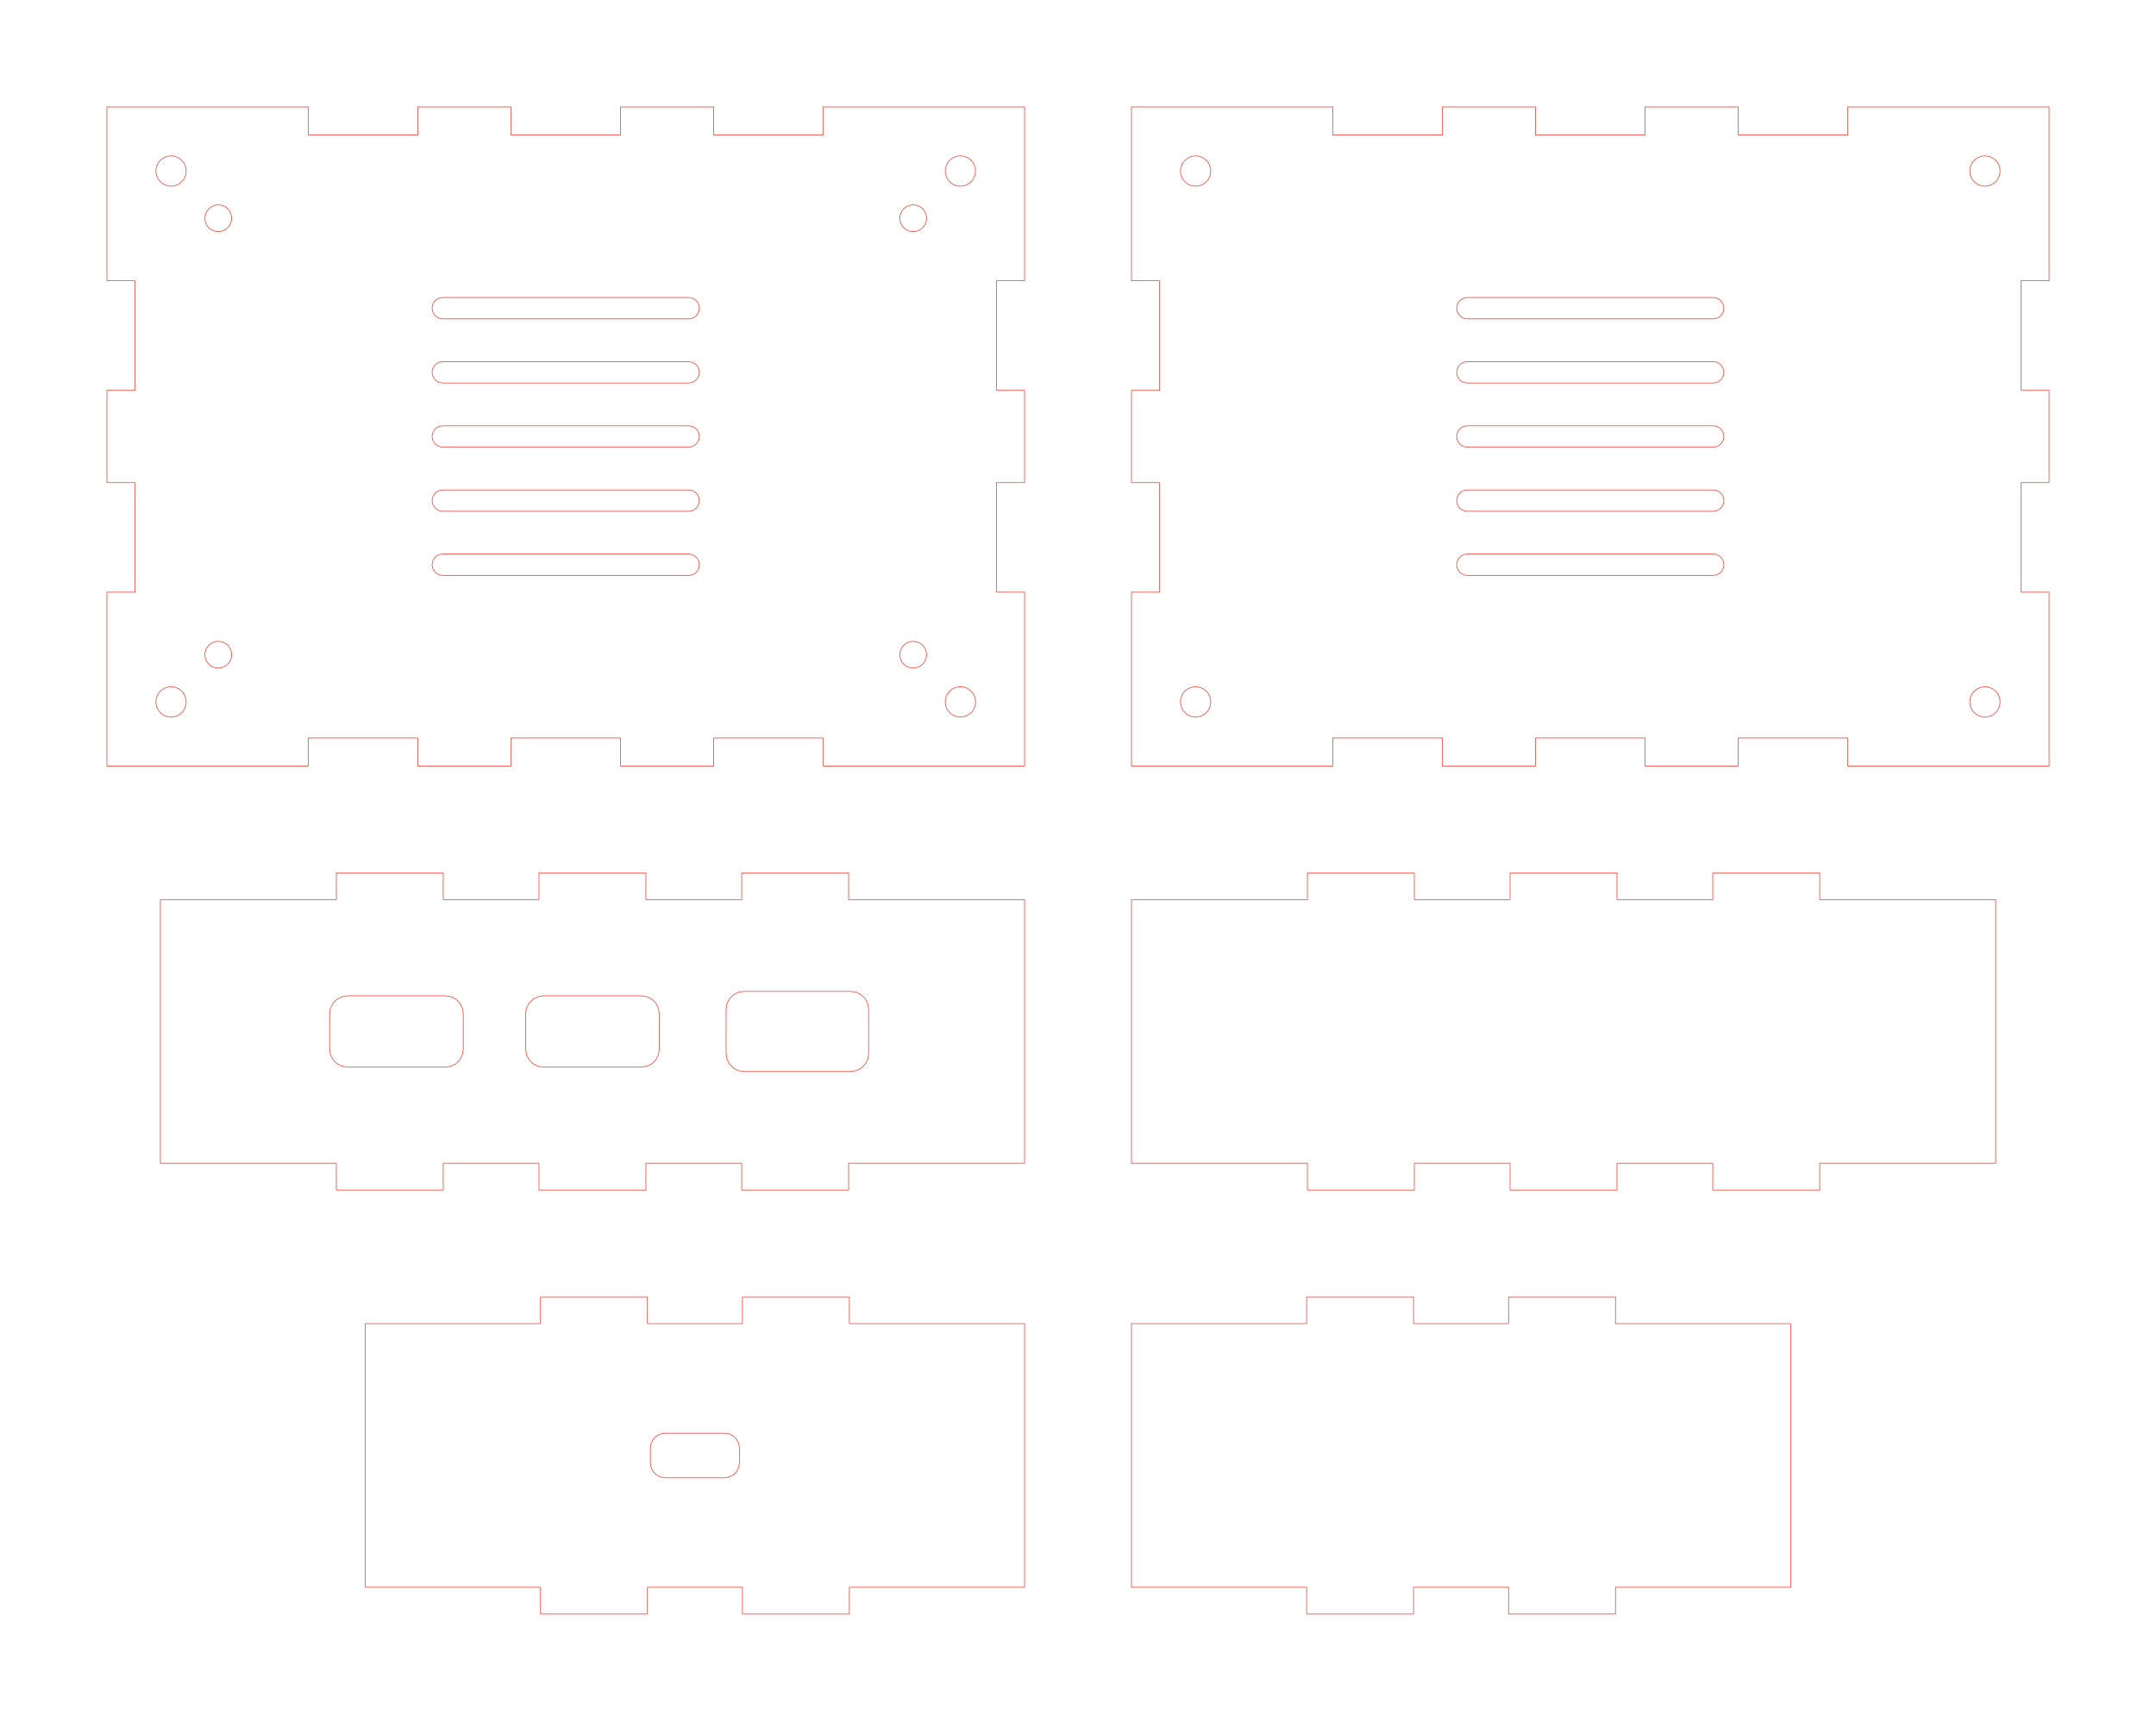
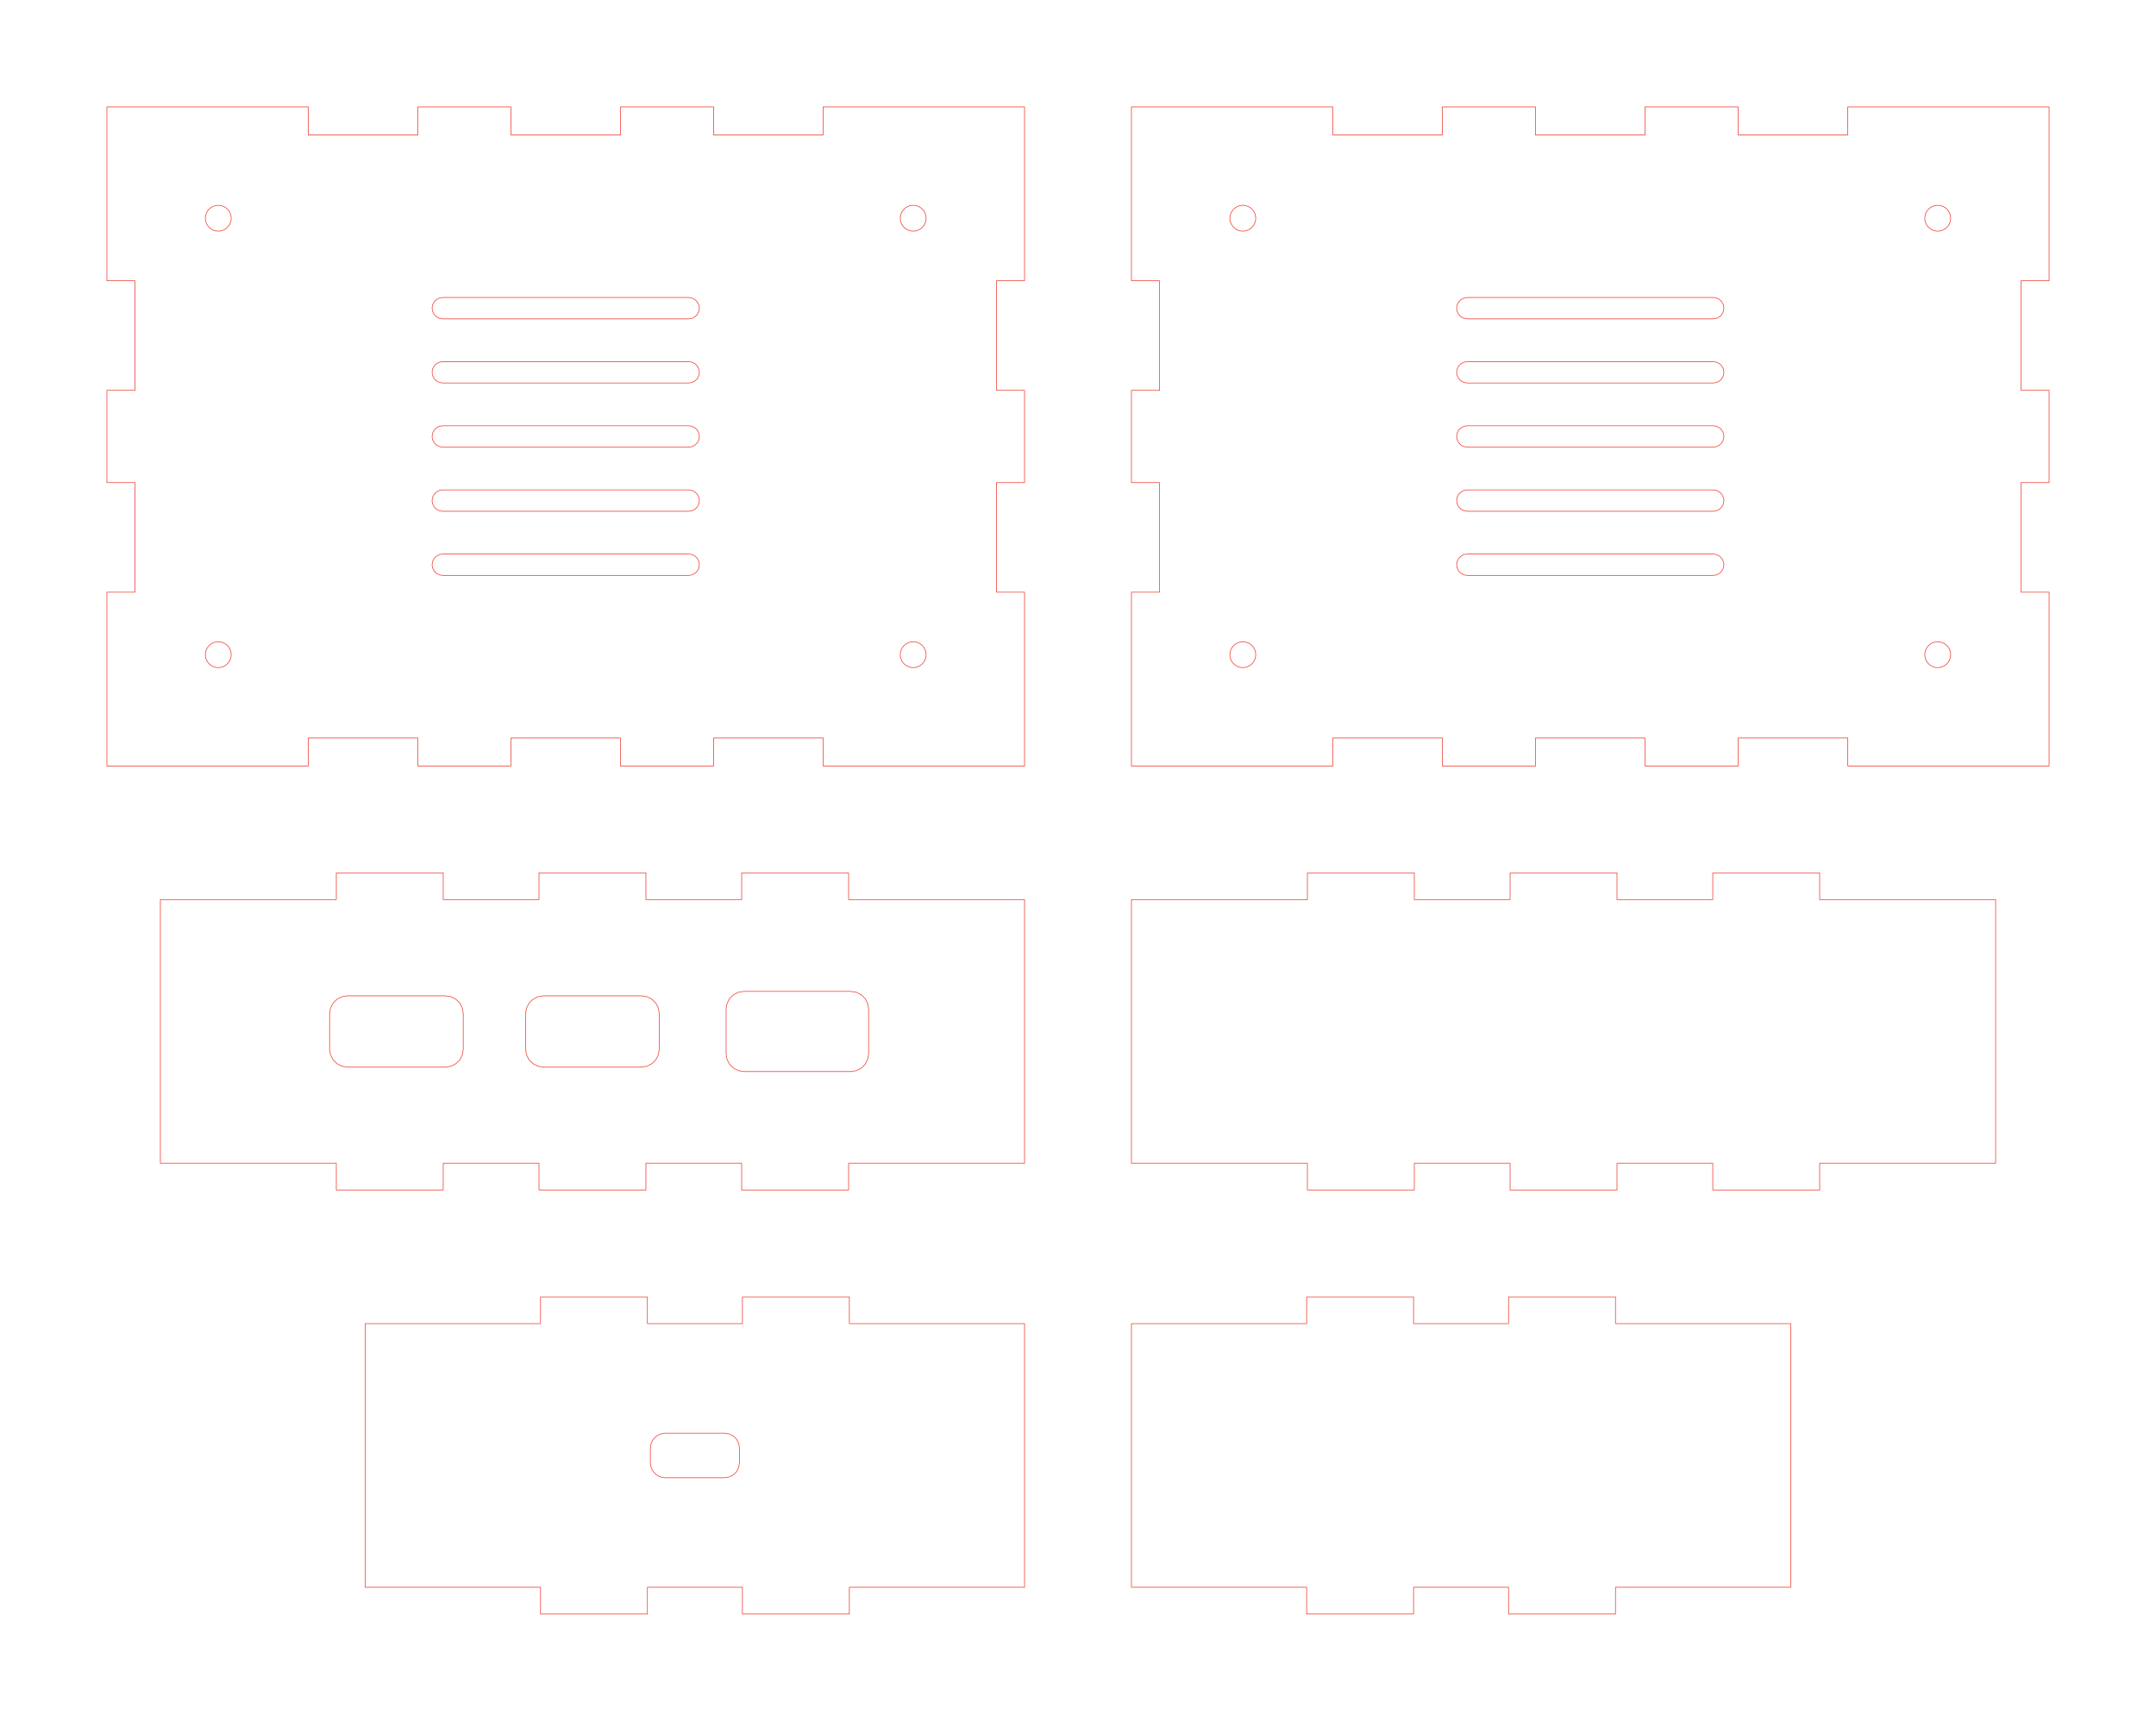
<svg xmlns="http://www.w3.org/2000/svg" width="242mm" height="193.2mm" viewBox="0 0 242 193.2">
  <g fill="none" fill-rule="evenodd" stroke="#ef4b3f" stroke-width="0.08" stroke-linejoin="round" stroke-linecap="round">
    <g id="bottom" data-panel="bottom" data-label="底板">
-       <path d="M 12 12 L 34.6 12 L 34.6 15.15 L 46.9 15.15 L 46.9 12 L 57.35 12 L 57.35 15.15 L 69.65 15.15 L 69.65 12 L 80.1 12 L 80.1 15.15 L 92.4 15.15 L 92.4 12 L 115 12 L 115 31.517 L 111.85 31.517 L 111.85 43.817 L 115 43.817 L 115 54.183 L 111.85 54.183 L 111.85 66.483 L 115 66.483 L 115 86 L 92.4 86 L 92.4 82.85 L 80.1 82.85 L 80.1 86 L 69.65 86 L 69.65 82.85 L 57.35 82.85 L 57.35 86 L 46.9 86 L 46.9 82.85 L 34.6 82.85 L 34.6 86 L 12 86 L 12 66.483 L 15.15 66.483 L 15.15 54.183 L 12 54.183 L 12 43.817 L 15.15 43.817 L 15.15 31.517 L 12 31.517 Z M 20.9 19.2 L 20.879 19.466 L 20.817 19.725 L 20.715 19.972 L 20.575 20.199 L 20.402 20.402 L 20.199 20.575 L 19.972 20.715 L 19.725 20.817 L 19.466 20.879 L 19.2 20.9 L 18.934 20.879 L 18.675 20.817 L 18.428 20.715 L 18.201 20.575 L 17.998 20.402 L 17.825 20.199 L 17.685 19.972 L 17.583 19.725 L 17.521 19.466 L 17.5 19.2 L 17.521 18.934 L 17.583 18.675 L 17.685 18.428 L 17.825 18.201 L 17.998 17.998 L 18.201 17.825 L 18.428 17.685 L 18.675 17.583 L 18.934 17.521 L 19.2 17.5 L 19.466 17.521 L 19.725 17.583 L 19.972 17.685 L 20.199 17.825 L 20.402 17.998 L 20.575 18.201 L 20.715 18.428 L 20.817 18.675 L 20.879 18.934 Z M 109.5 19.2 L 109.479 19.466 L 109.417 19.725 L 109.315 19.972 L 109.175 20.199 L 109.002 20.402 L 108.799 20.575 L 108.572 20.715 L 108.325 20.817 L 108.066 20.879 L 107.8 20.9 L 107.534 20.879 L 107.275 20.817 L 107.028 20.715 L 106.801 20.575 L 106.598 20.402 L 106.425 20.199 L 106.285 19.972 L 106.183 19.725 L 106.121 19.466 L 106.1 19.2 L 106.121 18.934 L 106.183 18.675 L 106.285 18.428 L 106.425 18.201 L 106.598 17.998 L 106.801 17.825 L 107.028 17.685 L 107.275 17.583 L 107.534 17.521 L 107.8 17.5 L 108.066 17.521 L 108.325 17.583 L 108.572 17.685 L 108.799 17.825 L 109.002 17.998 L 109.175 18.201 L 109.315 18.428 L 109.417 18.675 L 109.479 18.934 Z M 109.5 78.8 L 109.479 79.066 L 109.417 79.325 L 109.315 79.572 L 109.175 79.799 L 109.002 80.002 L 108.799 80.175 L 108.572 80.315 L 108.325 80.417 L 108.066 80.479 L 107.8 80.5 L 107.534 80.479 L 107.275 80.417 L 107.028 80.315 L 106.801 80.175 L 106.598 80.002 L 106.425 79.799 L 106.285 79.572 L 106.183 79.325 L 106.121 79.066 L 106.1 78.8 L 106.121 78.534 L 106.183 78.275 L 106.285 78.028 L 106.425 77.801 L 106.598 77.598 L 106.801 77.425 L 107.028 77.285 L 107.275 77.183 L 107.534 77.121 L 107.8 77.1 L 108.066 77.121 L 108.325 77.183 L 108.572 77.285 L 108.799 77.425 L 109.002 77.598 L 109.175 77.801 L 109.315 78.028 L 109.417 78.275 L 109.479 78.534 Z M 20.9 78.8 L 20.879 79.066 L 20.817 79.325 L 20.715 79.572 L 20.575 79.799 L 20.402 80.002 L 20.199 80.175 L 19.972 80.315 L 19.725 80.417 L 19.466 80.479 L 19.2 80.5 L 18.934 80.479 L 18.675 80.417 L 18.428 80.315 L 18.201 80.175 L 17.998 80.002 L 17.825 79.799 L 17.685 79.572 L 17.583 79.325 L 17.521 79.066 L 17.5 78.8 L 17.521 78.534 L 17.583 78.275 L 17.685 78.028 L 17.825 77.801 L 17.998 77.598 L 18.201 77.425 L 18.428 77.285 L 18.675 77.183 L 18.934 77.121 L 19.2 77.1 L 19.466 77.121 L 19.725 77.183 L 19.972 77.285 L 20.199 77.425 L 20.402 77.598 L 20.575 77.801 L 20.715 78.028 L 20.817 78.275 L 20.879 78.534 Z M 26 24.5 L 25.982 24.735 L 25.927 24.963 L 25.837 25.181 L 25.713 25.382 L 25.561 25.561 L 25.382 25.713 L 25.181 25.837 L 24.963 25.927 L 24.735 25.982 L 24.5 26 L 24.265 25.982 L 24.037 25.927 L 23.819 25.837 L 23.618 25.713 L 23.439 25.561 L 23.287 25.382 L 23.163 25.181 L 23.073 24.963 L 23.018 24.735 L 23 24.5 L 23.018 24.265 L 23.073 24.037 L 23.163 23.819 L 23.287 23.618 L 23.439 23.439 L 23.618 23.287 L 23.819 23.163 L 24.037 23.073 L 24.265 23.018 L 24.5 23 L 24.735 23.018 L 24.963 23.073 L 25.181 23.163 L 25.382 23.287 L 25.561 23.439 L 25.713 23.618 L 25.837 23.819 L 25.927 24.037 L 25.982 24.265 Z M 104 24.5 L 103.981 24.735 L 103.927 24.963 L 103.837 25.181 L 103.713 25.382 L 103.561 25.561 L 103.382 25.713 L 103.181 25.837 L 102.963 25.927 L 102.735 25.982 L 102.5 26 L 102.265 25.982 L 102.037 25.927 L 101.819 25.837 L 101.618 25.713 L 101.439 25.561 L 101.287 25.382 L 101.163 25.181 L 101.073 24.963 L 101.019 24.735 L 101 24.5 L 101.019 24.265 L 101.073 24.037 L 101.163 23.819 L 101.287 23.618 L 101.439 23.439 L 101.618 23.287 L 101.819 23.163 L 102.037 23.073 L 102.265 23.018 L 102.5 23 L 102.735 23.018 L 102.963 23.073 L 103.181 23.163 L 103.382 23.287 L 103.561 23.439 L 103.713 23.618 L 103.837 23.819 L 103.927 24.037 L 103.981 24.265 Z M 104 73.5 L 103.981 73.735 L 103.927 73.963 L 103.837 74.181 L 103.713 74.382 L 103.561 74.561 L 103.382 74.713 L 103.181 74.837 L 102.963 74.927 L 102.735 74.981 L 102.5 75 L 102.265 74.981 L 102.037 74.927 L 101.819 74.837 L 101.618 74.713 L 101.439 74.561 L 101.287 74.382 L 101.163 74.181 L 101.073 73.963 L 101.019 73.735 L 101 73.5 L 101.019 73.265 L 101.073 73.037 L 101.163 72.819 L 101.287 72.618 L 101.439 72.439 L 101.618 72.287 L 101.819 72.163 L 102.037 72.073 L 102.265 72.019 L 102.5 72 L 102.735 72.019 L 102.963 72.073 L 103.181 72.163 L 103.382 72.287 L 103.561 72.439 L 103.713 72.618 L 103.837 72.819 L 103.927 73.037 L 103.981 73.265 Z M 26 73.5 L 25.982 73.735 L 25.927 73.963 L 25.837 74.181 L 25.713 74.382 L 25.561 74.561 L 25.382 74.713 L 25.181 74.837 L 24.963 74.927 L 24.735 74.981 L 24.5 75 L 24.265 74.981 L 24.037 74.927 L 23.819 74.837 L 23.618 74.713 L 23.439 74.561 L 23.287 74.382 L 23.163 74.181 L 23.073 73.963 L 23.018 73.735 L 23 73.5 L 23.018 73.265 L 23.073 73.037 L 23.163 72.819 L 23.287 72.618 L 23.439 72.439 L 23.618 72.287 L 23.819 72.163 L 24.037 72.073 L 24.265 72.019 L 24.5 72 L 24.735 72.019 L 24.963 72.073 L 25.181 72.163 L 25.382 72.287 L 25.561 72.439 L 25.713 72.618 L 25.837 72.819 L 25.927 73.037 L 25.982 73.265 Z M 49.7 33.4 L 77.3 33.4 L 77.671 33.459 L 78.005 33.629 L 78.271 33.895 L 78.441 34.229 L 78.5 34.6 L 78.441 34.971 L 78.271 35.305 L 78.005 35.571 L 77.671 35.741 L 77.3 35.8 L 49.7 35.8 L 49.329 35.741 L 48.995 35.571 L 48.729 35.305 L 48.559 34.971 L 48.5 34.6 L 48.559 34.229 L 48.729 33.895 L 48.995 33.629 L 49.329 33.459 Z M 49.7 40.6 L 77.3 40.6 L 77.671 40.659 L 78.005 40.829 L 78.271 41.095 L 78.441 41.429 L 78.5 41.8 L 78.441 42.171 L 78.271 42.505 L 78.005 42.771 L 77.671 42.941 L 77.3 43 L 49.7 43 L 49.329 42.941 L 48.995 42.771 L 48.729 42.505 L 48.559 42.171 L 48.5 41.8 L 48.559 41.429 L 48.729 41.095 L 48.995 40.829 L 49.329 40.659 Z M 49.7 47.8 L 77.3 47.8 L 77.671 47.859 L 78.005 48.029 L 78.271 48.295 L 78.441 48.629 L 78.5 49 L 78.441 49.371 L 78.271 49.705 L 78.005 49.971 L 77.671 50.141 L 77.3 50.2 L 49.7 50.2 L 49.329 50.141 L 48.995 49.971 L 48.729 49.705 L 48.559 49.371 L 48.5 49 L 48.559 48.629 L 48.729 48.295 L 48.995 48.029 L 49.329 47.859 Z M 49.7 55 L 77.3 55 L 77.671 55.059 L 78.005 55.229 L 78.271 55.495 L 78.441 55.829 L 78.5 56.2 L 78.441 56.571 L 78.271 56.905 L 78.005 57.171 L 77.671 57.341 L 77.3 57.4 L 49.7 57.4 L 49.329 57.341 L 48.995 57.171 L 48.729 56.905 L 48.559 56.571 L 48.5 56.2 L 48.559 55.829 L 48.729 55.495 L 48.995 55.229 L 49.329 55.059 Z M 49.7 62.2 L 77.3 62.2 L 77.671 62.259 L 78.005 62.429 L 78.271 62.695 L 78.441 63.029 L 78.5 63.4 L 78.441 63.771 L 78.271 64.105 L 78.005 64.371 L 77.671 64.541 L 77.3 64.6 L 49.7 64.6 L 49.329 64.541 L 48.995 64.371 L 48.729 64.105 L 48.559 63.771 L 48.5 63.4 L 48.559 63.029 L 48.729 62.695 L 48.995 62.429 L 49.329 62.259 Z" />
+       <path d="M 12 12 L 34.6 12 L 34.6 15.15 L 46.9 15.15 L 46.9 12 L 57.35 12 L 57.35 15.15 L 69.65 15.15 L 69.65 12 L 80.1 12 L 80.1 15.15 L 92.4 15.15 L 92.4 12 L 115 12 L 115 31.517 L 111.85 31.517 L 111.85 43.817 L 115 43.817 L 115 54.183 L 111.85 54.183 L 111.85 66.483 L 115 66.483 L 115 86 L 92.4 86 L 92.4 82.85 L 80.1 82.85 L 80.1 86 L 69.65 86 L 69.65 82.85 L 57.35 82.85 L 57.35 86 L 46.9 86 L 46.9 82.85 L 34.6 82.85 L 34.6 86 L 12 86 L 12 66.483 L 15.15 66.483 L 15.15 54.183 L 12 54.183 L 12 43.817 L 15.15 43.817 L 15.15 31.517 L 12 31.517 Z M 25.95 24.5 L 25.932 24.727 L 25.879 24.948 L 25.792 25.158 L 25.673 25.352 L 25.525 25.525 L 25.352 25.673 L 25.158 25.792 L 24.948 25.879 L 24.727 25.932 L 24.5 25.95 L 24.273 25.932 L 24.052 25.879 L 23.842 25.792 L 23.648 25.673 L 23.475 25.525 L 23.327 25.352 L 23.208 25.158 L 23.121 24.948 L 23.068 24.727 L 23.05 24.5 L 23.068 24.273 L 23.121 24.052 L 23.208 23.842 L 23.327 23.648 L 23.475 23.475 L 23.648 23.327 L 23.842 23.208 L 24.052 23.121 L 24.273 23.068 L 24.5 23.05 L 24.727 23.068 L 24.948 23.121 L 25.158 23.208 L 25.352 23.327 L 25.525 23.475 L 25.673 23.648 L 25.792 23.842 L 25.879 24.052 L 25.932 24.273 Z M 103.95 24.5 L 103.932 24.727 L 103.879 24.948 L 103.792 25.158 L 103.673 25.352 L 103.525 25.525 L 103.352 25.673 L 103.158 25.792 L 102.948 25.879 L 102.727 25.932 L 102.5 25.95 L 102.273 25.932 L 102.052 25.879 L 101.842 25.792 L 101.648 25.673 L 101.475 25.525 L 101.327 25.352 L 101.208 25.158 L 101.121 24.948 L 101.068 24.727 L 101.05 24.5 L 101.068 24.273 L 101.121 24.052 L 101.208 23.842 L 101.327 23.648 L 101.475 23.475 L 101.648 23.327 L 101.842 23.208 L 102.052 23.121 L 102.273 23.068 L 102.5 23.05 L 102.727 23.068 L 102.948 23.121 L 103.158 23.208 L 103.352 23.327 L 103.525 23.475 L 103.673 23.648 L 103.792 23.842 L 103.879 24.052 L 103.932 24.273 Z M 103.95 73.5 L 103.932 73.727 L 103.879 73.948 L 103.792 74.158 L 103.673 74.352 L 103.525 74.525 L 103.352 74.673 L 103.158 74.792 L 102.948 74.879 L 102.727 74.932 L 102.5 74.95 L 102.273 74.932 L 102.052 74.879 L 101.842 74.792 L 101.648 74.673 L 101.475 74.525 L 101.327 74.352 L 101.208 74.158 L 101.121 73.948 L 101.068 73.727 L 101.05 73.5 L 101.068 73.273 L 101.121 73.052 L 101.208 72.842 L 101.327 72.648 L 101.475 72.475 L 101.648 72.327 L 101.842 72.208 L 102.052 72.121 L 102.273 72.068 L 102.5 72.05 L 102.727 72.068 L 102.948 72.121 L 103.158 72.208 L 103.352 72.327 L 103.525 72.475 L 103.673 72.648 L 103.792 72.842 L 103.879 73.052 L 103.932 73.273 Z M 25.95 73.5 L 25.932 73.727 L 25.879 73.948 L 25.792 74.158 L 25.673 74.352 L 25.525 74.525 L 25.352 74.673 L 25.158 74.792 L 24.948 74.879 L 24.727 74.932 L 24.5 74.95 L 24.273 74.932 L 24.052 74.879 L 23.842 74.792 L 23.648 74.673 L 23.475 74.525 L 23.327 74.352 L 23.208 74.158 L 23.121 73.948 L 23.068 73.727 L 23.05 73.5 L 23.068 73.273 L 23.121 73.052 L 23.208 72.842 L 23.327 72.648 L 23.475 72.475 L 23.648 72.327 L 23.842 72.208 L 24.052 72.121 L 24.273 72.068 L 24.5 72.05 L 24.727 72.068 L 24.948 72.121 L 25.158 72.208 L 25.352 72.327 L 25.525 72.475 L 25.673 72.648 L 25.792 72.842 L 25.879 73.052 L 25.932 73.273 Z M 49.7 33.4 L 77.3 33.4 L 77.671 33.459 L 78.005 33.629 L 78.271 33.895 L 78.441 34.229 L 78.5 34.6 L 78.441 34.971 L 78.271 35.305 L 78.005 35.571 L 77.671 35.741 L 77.3 35.8 L 49.7 35.8 L 49.329 35.741 L 48.995 35.571 L 48.729 35.305 L 48.559 34.971 L 48.5 34.6 L 48.559 34.229 L 48.729 33.895 L 48.995 33.629 L 49.329 33.459 Z M 49.7 40.6 L 77.3 40.6 L 77.671 40.659 L 78.005 40.829 L 78.271 41.095 L 78.441 41.429 L 78.5 41.8 L 78.441 42.171 L 78.271 42.505 L 78.005 42.771 L 77.671 42.941 L 77.3 43 L 49.7 43 L 49.329 42.941 L 48.995 42.771 L 48.729 42.505 L 48.559 42.171 L 48.5 41.8 L 48.559 41.429 L 48.729 41.095 L 48.995 40.829 L 49.329 40.659 Z M 49.7 47.8 L 77.3 47.8 L 77.671 47.859 L 78.005 48.029 L 78.271 48.295 L 78.441 48.629 L 78.5 49 L 78.441 49.371 L 78.271 49.705 L 78.005 49.971 L 77.671 50.141 L 77.3 50.2 L 49.7 50.2 L 49.329 50.141 L 48.995 49.971 L 48.729 49.705 L 48.559 49.371 L 48.5 49 L 48.559 48.629 L 48.729 48.295 L 48.995 48.029 L 49.329 47.859 Z M 49.7 55 L 77.3 55 L 77.671 55.059 L 78.005 55.229 L 78.271 55.495 L 78.441 55.829 L 78.5 56.2 L 78.441 56.571 L 78.271 56.905 L 78.005 57.171 L 77.671 57.341 L 77.3 57.4 L 49.7 57.4 L 49.329 57.341 L 48.995 57.171 L 48.729 56.905 L 48.559 56.571 L 48.5 56.2 L 48.559 55.829 L 48.729 55.495 L 48.995 55.229 L 49.329 55.059 Z M 49.7 62.2 L 77.3 62.2 L 77.671 62.259 L 78.005 62.429 L 78.271 62.695 L 78.441 63.029 L 78.5 63.4 L 78.441 63.771 L 78.271 64.105 L 78.005 64.371 L 77.671 64.541 L 77.3 64.6 L 49.7 64.6 L 49.329 64.541 L 48.995 64.371 L 48.729 64.105 L 48.559 63.771 L 48.5 63.4 L 48.559 63.029 L 48.729 62.695 L 48.995 62.429 L 49.329 62.259 Z" />
    </g>
    <g id="top" data-panel="top" data-label="顶板">
-       <path d="M 127 12 L 149.6 12 L 149.6 15.15 L 161.9 15.15 L 161.9 12 L 172.35 12 L 172.35 15.15 L 184.65 15.15 L 184.65 12 L 195.1 12 L 195.1 15.15 L 207.4 15.15 L 207.4 12 L 230 12 L 230 31.517 L 226.85 31.517 L 226.85 43.817 L 230 43.817 L 230 54.183 L 226.85 54.183 L 226.85 66.483 L 230 66.483 L 230 86 L 207.4 86 L 207.4 82.85 L 195.1 82.85 L 195.1 86 L 184.65 86 L 184.65 82.85 L 172.35 82.85 L 172.35 86 L 161.9 86 L 161.9 82.85 L 149.6 82.85 L 149.6 86 L 127 86 L 127 66.483 L 130.15 66.483 L 130.15 54.183 L 127 54.183 L 127 43.817 L 130.15 43.817 L 130.15 31.517 L 127 31.517 Z M 135.9 19.2 L 135.879 19.466 L 135.817 19.725 L 135.715 19.972 L 135.575 20.199 L 135.402 20.402 L 135.199 20.575 L 134.972 20.715 L 134.725 20.817 L 134.466 20.879 L 134.2 20.9 L 133.934 20.879 L 133.675 20.817 L 133.428 20.715 L 133.201 20.575 L 132.998 20.402 L 132.825 20.199 L 132.685 19.972 L 132.583 19.725 L 132.521 19.466 L 132.5 19.2 L 132.521 18.934 L 132.583 18.675 L 132.685 18.428 L 132.825 18.201 L 132.998 17.998 L 133.201 17.825 L 133.428 17.685 L 133.675 17.583 L 133.934 17.521 L 134.2 17.5 L 134.466 17.521 L 134.725 17.583 L 134.972 17.685 L 135.199 17.825 L 135.402 17.998 L 135.575 18.201 L 135.715 18.428 L 135.817 18.675 L 135.879 18.934 Z M 224.5 19.2 L 224.479 19.466 L 224.417 19.725 L 224.315 19.972 L 224.175 20.199 L 224.002 20.402 L 223.799 20.575 L 223.572 20.715 L 223.325 20.817 L 223.066 20.879 L 222.8 20.9 L 222.534 20.879 L 222.275 20.817 L 222.028 20.715 L 221.801 20.575 L 221.598 20.402 L 221.425 20.199 L 221.285 19.972 L 221.183 19.725 L 221.121 19.466 L 221.1 19.2 L 221.121 18.934 L 221.183 18.675 L 221.285 18.428 L 221.425 18.201 L 221.598 17.998 L 221.801 17.825 L 222.028 17.685 L 222.275 17.583 L 222.534 17.521 L 222.8 17.5 L 223.066 17.521 L 223.325 17.583 L 223.572 17.685 L 223.799 17.825 L 224.002 17.998 L 224.175 18.201 L 224.315 18.428 L 224.417 18.675 L 224.479 18.934 Z M 224.5 78.8 L 224.479 79.066 L 224.417 79.325 L 224.315 79.572 L 224.175 79.799 L 224.002 80.002 L 223.799 80.175 L 223.572 80.315 L 223.325 80.417 L 223.066 80.479 L 222.8 80.5 L 222.534 80.479 L 222.275 80.417 L 222.028 80.315 L 221.801 80.175 L 221.598 80.002 L 221.425 79.799 L 221.285 79.572 L 221.183 79.325 L 221.121 79.066 L 221.1 78.8 L 221.121 78.534 L 221.183 78.275 L 221.285 78.028 L 221.425 77.801 L 221.598 77.598 L 221.801 77.425 L 222.028 77.285 L 222.275 77.183 L 222.534 77.121 L 222.8 77.1 L 223.066 77.121 L 223.325 77.183 L 223.572 77.285 L 223.799 77.425 L 224.002 77.598 L 224.175 77.801 L 224.315 78.028 L 224.417 78.275 L 224.479 78.534 Z M 135.9 78.8 L 135.879 79.066 L 135.817 79.325 L 135.715 79.572 L 135.575 79.799 L 135.402 80.002 L 135.199 80.175 L 134.972 80.315 L 134.725 80.417 L 134.466 80.479 L 134.2 80.5 L 133.934 80.479 L 133.675 80.417 L 133.428 80.315 L 133.201 80.175 L 132.998 80.002 L 132.825 79.799 L 132.685 79.572 L 132.583 79.325 L 132.521 79.066 L 132.5 78.8 L 132.521 78.534 L 132.583 78.275 L 132.685 78.028 L 132.825 77.801 L 132.998 77.598 L 133.201 77.425 L 133.428 77.285 L 133.675 77.183 L 133.934 77.121 L 134.2 77.1 L 134.466 77.121 L 134.725 77.183 L 134.972 77.285 L 135.199 77.425 L 135.402 77.598 L 135.575 77.801 L 135.715 78.028 L 135.817 78.275 L 135.879 78.534 Z M 164.7 33.4 L 192.3 33.4 L 192.671 33.459 L 193.005 33.629 L 193.271 33.895 L 193.441 34.229 L 193.5 34.6 L 193.441 34.971 L 193.271 35.305 L 193.005 35.571 L 192.671 35.741 L 192.3 35.8 L 164.7 35.8 L 164.329 35.741 L 163.995 35.571 L 163.729 35.305 L 163.559 34.971 L 163.5 34.6 L 163.559 34.229 L 163.729 33.895 L 163.995 33.629 L 164.329 33.459 Z M 164.7 40.6 L 192.3 40.6 L 192.671 40.659 L 193.005 40.829 L 193.271 41.095 L 193.441 41.429 L 193.5 41.8 L 193.441 42.171 L 193.271 42.505 L 193.005 42.771 L 192.671 42.941 L 192.3 43 L 164.7 43 L 164.329 42.941 L 163.995 42.771 L 163.729 42.505 L 163.559 42.171 L 163.5 41.8 L 163.559 41.429 L 163.729 41.095 L 163.995 40.829 L 164.329 40.659 Z M 164.7 47.8 L 192.3 47.8 L 192.671 47.859 L 193.005 48.029 L 193.271 48.295 L 193.441 48.629 L 193.5 49 L 193.441 49.371 L 193.271 49.705 L 193.005 49.971 L 192.671 50.141 L 192.3 50.2 L 164.7 50.2 L 164.329 50.141 L 163.995 49.971 L 163.729 49.705 L 163.559 49.371 L 163.5 49 L 163.559 48.629 L 163.729 48.295 L 163.995 48.029 L 164.329 47.859 Z M 164.7 55 L 192.3 55 L 192.671 55.059 L 193.005 55.229 L 193.271 55.495 L 193.441 55.829 L 193.5 56.2 L 193.441 56.571 L 193.271 56.905 L 193.005 57.171 L 192.671 57.341 L 192.3 57.4 L 164.7 57.4 L 164.329 57.341 L 163.995 57.171 L 163.729 56.905 L 163.559 56.571 L 163.5 56.2 L 163.559 55.829 L 163.729 55.495 L 163.995 55.229 L 164.329 55.059 Z M 164.7 62.2 L 192.3 62.2 L 192.671 62.259 L 193.005 62.429 L 193.271 62.695 L 193.441 63.029 L 193.5 63.4 L 193.441 63.771 L 193.271 64.105 L 193.005 64.371 L 192.671 64.541 L 192.3 64.6 L 164.7 64.6 L 164.329 64.541 L 163.995 64.371 L 163.729 64.105 L 163.559 63.771 L 163.5 63.4 L 163.559 63.029 L 163.729 62.695 L 163.995 62.429 L 164.329 62.259 Z" />
+       <path d="M 127 12 L 149.6 12 L 149.6 15.15 L 161.9 15.15 L 161.9 12 L 172.35 12 L 172.35 15.15 L 184.65 15.15 L 184.65 12 L 195.1 12 L 195.1 15.15 L 207.4 15.15 L 207.4 12 L 230 12 L 230 31.517 L 226.85 31.517 L 226.85 43.817 L 230 43.817 L 230 54.183 L 226.85 54.183 L 226.85 66.483 L 230 66.483 L 230 86 L 207.4 86 L 207.4 82.85 L 195.1 82.85 L 195.1 86 L 184.65 86 L 184.65 82.85 L 172.35 82.85 L 172.35 86 L 161.9 86 L 161.9 82.85 L 149.6 82.85 L 149.6 86 L 127 86 L 127 66.483 L 130.15 66.483 L 130.15 54.183 L 127 54.183 L 127 43.817 L 130.15 43.817 L 130.15 31.517 L 127 31.517 Z M 140.95 24.5 L 140.932 24.727 L 140.879 24.948 L 140.792 25.158 L 140.673 25.352 L 140.525 25.525 L 140.352 25.673 L 140.158 25.792 L 139.948 25.879 L 139.727 25.932 L 139.5 25.95 L 139.273 25.932 L 139.052 25.879 L 138.842 25.792 L 138.648 25.673 L 138.475 25.525 L 138.327 25.352 L 138.208 25.158 L 138.121 24.948 L 138.068 24.727 L 138.05 24.5 L 138.068 24.273 L 138.121 24.052 L 138.208 23.842 L 138.327 23.648 L 138.475 23.475 L 138.648 23.327 L 138.842 23.208 L 139.052 23.121 L 139.273 23.068 L 139.5 23.05 L 139.727 23.068 L 139.948 23.121 L 140.158 23.208 L 140.352 23.327 L 140.525 23.475 L 140.673 23.648 L 140.792 23.842 L 140.879 24.052 L 140.932 24.273 Z M 218.95 24.5 L 218.932 24.727 L 218.879 24.948 L 218.792 25.158 L 218.673 25.352 L 218.525 25.525 L 218.352 25.673 L 218.158 25.792 L 217.948 25.879 L 217.727 25.932 L 217.5 25.95 L 217.273 25.932 L 217.052 25.879 L 216.842 25.792 L 216.648 25.673 L 216.475 25.525 L 216.327 25.352 L 216.208 25.158 L 216.121 24.948 L 216.068 24.727 L 216.05 24.5 L 216.068 24.273 L 216.121 24.052 L 216.208 23.842 L 216.327 23.648 L 216.475 23.475 L 216.648 23.327 L 216.842 23.208 L 217.052 23.121 L 217.273 23.068 L 217.5 23.05 L 217.727 23.068 L 217.948 23.121 L 218.158 23.208 L 218.352 23.327 L 218.525 23.475 L 218.673 23.648 L 218.792 23.842 L 218.879 24.052 L 218.932 24.273 Z M 218.95 73.5 L 218.932 73.727 L 218.879 73.948 L 218.792 74.158 L 218.673 74.352 L 218.525 74.525 L 218.352 74.673 L 218.158 74.792 L 217.948 74.879 L 217.727 74.932 L 217.5 74.95 L 217.273 74.932 L 217.052 74.879 L 216.842 74.792 L 216.648 74.673 L 216.475 74.525 L 216.327 74.352 L 216.208 74.158 L 216.121 73.948 L 216.068 73.727 L 216.05 73.5 L 216.068 73.273 L 216.121 73.052 L 216.208 72.842 L 216.327 72.648 L 216.475 72.475 L 216.648 72.327 L 216.842 72.208 L 217.052 72.121 L 217.273 72.068 L 217.5 72.05 L 217.727 72.068 L 217.948 72.121 L 218.158 72.208 L 218.352 72.327 L 218.525 72.475 L 218.673 72.648 L 218.792 72.842 L 218.879 73.052 L 218.932 73.273 Z M 140.95 73.5 L 140.932 73.727 L 140.879 73.948 L 140.792 74.158 L 140.673 74.352 L 140.525 74.525 L 140.352 74.673 L 140.158 74.792 L 139.948 74.879 L 139.727 74.932 L 139.5 74.95 L 139.273 74.932 L 139.052 74.879 L 138.842 74.792 L 138.648 74.673 L 138.475 74.525 L 138.327 74.352 L 138.208 74.158 L 138.121 73.948 L 138.068 73.727 L 138.05 73.5 L 138.068 73.273 L 138.121 73.052 L 138.208 72.842 L 138.327 72.648 L 138.475 72.475 L 138.648 72.327 L 138.842 72.208 L 139.052 72.121 L 139.273 72.068 L 139.5 72.05 L 139.727 72.068 L 139.948 72.121 L 140.158 72.208 L 140.352 72.327 L 140.525 72.475 L 140.673 72.648 L 140.792 72.842 L 140.879 73.052 L 140.932 73.273 Z M 164.7 33.4 L 192.3 33.4 L 192.671 33.459 L 193.005 33.629 L 193.271 33.895 L 193.441 34.229 L 193.5 34.6 L 193.441 34.971 L 193.271 35.305 L 193.005 35.571 L 192.671 35.741 L 192.3 35.8 L 164.7 35.8 L 164.329 35.741 L 163.995 35.571 L 163.729 35.305 L 163.559 34.971 L 163.5 34.6 L 163.559 34.229 L 163.729 33.895 L 163.995 33.629 L 164.329 33.459 Z M 164.7 40.6 L 192.3 40.6 L 192.671 40.659 L 193.005 40.829 L 193.271 41.095 L 193.441 41.429 L 193.5 41.8 L 193.441 42.171 L 193.271 42.505 L 193.005 42.771 L 192.671 42.941 L 192.3 43 L 164.7 43 L 164.329 42.941 L 163.995 42.771 L 163.729 42.505 L 163.559 42.171 L 163.5 41.8 L 163.559 41.429 L 163.729 41.095 L 163.995 40.829 L 164.329 40.659 Z M 164.7 47.8 L 192.3 47.8 L 192.671 47.859 L 193.005 48.029 L 193.271 48.295 L 193.441 48.629 L 193.5 49 L 193.441 49.371 L 193.271 49.705 L 193.005 49.971 L 192.671 50.141 L 192.3 50.2 L 164.7 50.2 L 164.329 50.141 L 163.995 49.971 L 163.729 49.705 L 163.559 49.371 L 163.5 49 L 163.559 48.629 L 163.729 48.295 L 163.995 48.029 L 164.329 47.859 Z M 164.7 55 L 192.3 55 L 192.671 55.059 L 193.005 55.229 L 193.271 55.495 L 193.441 55.829 L 193.5 56.2 L 193.441 56.571 L 193.271 56.905 L 193.005 57.171 L 192.671 57.341 L 192.3 57.4 L 164.7 57.4 L 164.329 57.341 L 163.995 57.171 L 163.729 56.905 L 163.559 56.571 L 163.5 56.2 L 163.559 55.829 L 163.729 55.495 L 163.995 55.229 L 164.329 55.059 Z M 164.7 62.2 L 192.3 62.2 L 192.671 62.259 L 193.005 62.429 L 193.271 62.695 L 193.441 63.029 L 193.5 63.4 L 193.441 63.771 L 193.271 64.105 L 193.005 64.371 L 192.671 64.541 L 192.3 64.6 L 164.7 64.6 L 164.329 64.541 L 163.995 64.371 L 163.729 64.105 L 163.559 63.771 L 163.5 63.4 L 163.559 63.029 L 163.729 62.695 L 163.995 62.429 L 164.329 62.259 Z" />
    </g>
    <g id="front" data-panel="front" data-label="前面板">
      <path d="M 18 101 L 37.75 101 L 37.75 98 L 49.75 98 L 49.75 101 L 60.5 101 L 60.5 98 L 72.5 98 L 72.5 101 L 83.25 101 L 83.25 98 L 95.25 98 L 95.25 101 L 115 101 L 115 130.6 L 95.25 130.6 L 95.25 133.6 L 83.25 133.6 L 83.25 130.6 L 72.5 130.6 L 72.5 133.6 L 60.5 133.6 L 60.5 130.6 L 49.75 130.6 L 49.75 133.6 L 37.75 133.6 L 37.75 130.6 L 18 130.6 Z M 39 111.8 L 50 111.8 L 50.618 111.898 L 51.176 112.182 L 51.618 112.624 L 51.902 113.182 L 52 113.8 L 52 117.8 L 51.902 118.418 L 51.618 118.976 L 51.176 119.418 L 50.618 119.702 L 50 119.8 L 39 119.8 L 38.382 119.702 L 37.824 119.418 L 37.382 118.976 L 37.098 118.418 L 37 117.8 L 37 113.8 L 37.098 113.182 L 37.382 112.624 L 37.824 112.182 L 38.382 111.898 Z M 61 111.8 L 72 111.8 L 72.618 111.898 L 73.176 112.182 L 73.618 112.624 L 73.902 113.182 L 74 113.8 L 74 117.8 L 73.902 118.418 L 73.618 118.976 L 73.176 119.418 L 72.618 119.702 L 72 119.8 L 61 119.8 L 60.382 119.702 L 59.824 119.418 L 59.382 118.976 L 59.098 118.418 L 59 117.8 L 59 113.8 L 59.098 113.182 L 59.382 112.624 L 59.824 112.182 L 60.382 111.898 Z M 83.5 111.3 L 95.5 111.3 L 96.118 111.398 L 96.676 111.682 L 97.118 112.124 L 97.402 112.682 L 97.5 113.3 L 97.5 118.3 L 97.402 118.918 L 97.118 119.476 L 96.676 119.918 L 96.118 120.202 L 95.5 120.3 L 83.5 120.3 L 82.882 120.202 L 82.324 119.918 L 81.882 119.476 L 81.598 118.918 L 81.5 118.3 L 81.5 113.3 L 81.598 112.682 L 81.882 112.124 L 82.324 111.682 L 82.882 111.398 Z" />
    </g>
    <g id="back" data-panel="back" data-label="后面板">
      <path d="M 127 101 L 146.75 101 L 146.75 98 L 158.75 98 L 158.75 101 L 169.5 101 L 169.5 98 L 181.5 98 L 181.5 101 L 192.25 101 L 192.25 98 L 204.25 98 L 204.25 101 L 224 101 L 224 130.6 L 204.25 130.6 L 204.25 133.6 L 192.25 133.6 L 192.25 130.6 L 181.5 130.6 L 181.5 133.6 L 169.5 133.6 L 169.5 130.6 L 158.75 130.6 L 158.75 133.6 L 146.75 133.6 L 146.75 130.6 L 127 130.6 Z" />
    </g>
    <g id="left" data-panel="left" data-label="左面板">
      <path d="M 41 148.6 L 60.667 148.6 L 60.667 145.6 L 72.667 145.6 L 72.667 148.6 L 83.333 148.6 L 83.333 145.6 L 95.333 145.6 L 95.333 148.6 L 115 148.6 L 115 178.2 L 95.333 178.2 L 95.333 181.2 L 83.333 181.2 L 83.333 178.2 L 72.667 178.2 L 72.667 181.2 L 60.667 181.2 L 60.667 178.2 L 41 178.2 Z M 74.667 160.9 L 81.333 160.9 L 81.848 160.982 L 82.313 161.218 L 82.682 161.587 L 82.918 162.052 L 83 162.567 L 83 164.233 L 82.918 164.748 L 82.682 165.213 L 82.313 165.582 L 81.848 165.818 L 81.333 165.9 L 74.667 165.9 L 74.152 165.818 L 73.687 165.582 L 73.318 165.213 L 73.082 164.748 L 73 164.233 L 73 162.567 L 73.082 162.052 L 73.318 161.587 L 73.687 161.218 L 74.152 160.982 Z" />
    </g>
    <g id="right" data-panel="right" data-label="右面板">
      <path d="M 127 148.6 L 146.667 148.6 L 146.667 145.6 L 158.667 145.6 L 158.667 148.6 L 169.333 148.6 L 169.333 145.6 L 181.333 145.6 L 181.333 148.6 L 201 148.6 L 201 178.2 L 181.333 178.2 L 181.333 181.2 L 169.333 181.2 L 169.333 178.2 L 158.667 178.2 L 158.667 181.2 L 146.667 181.2 L 146.667 178.2 L 127 178.2 Z" />
    </g>
  </g>
</svg>
